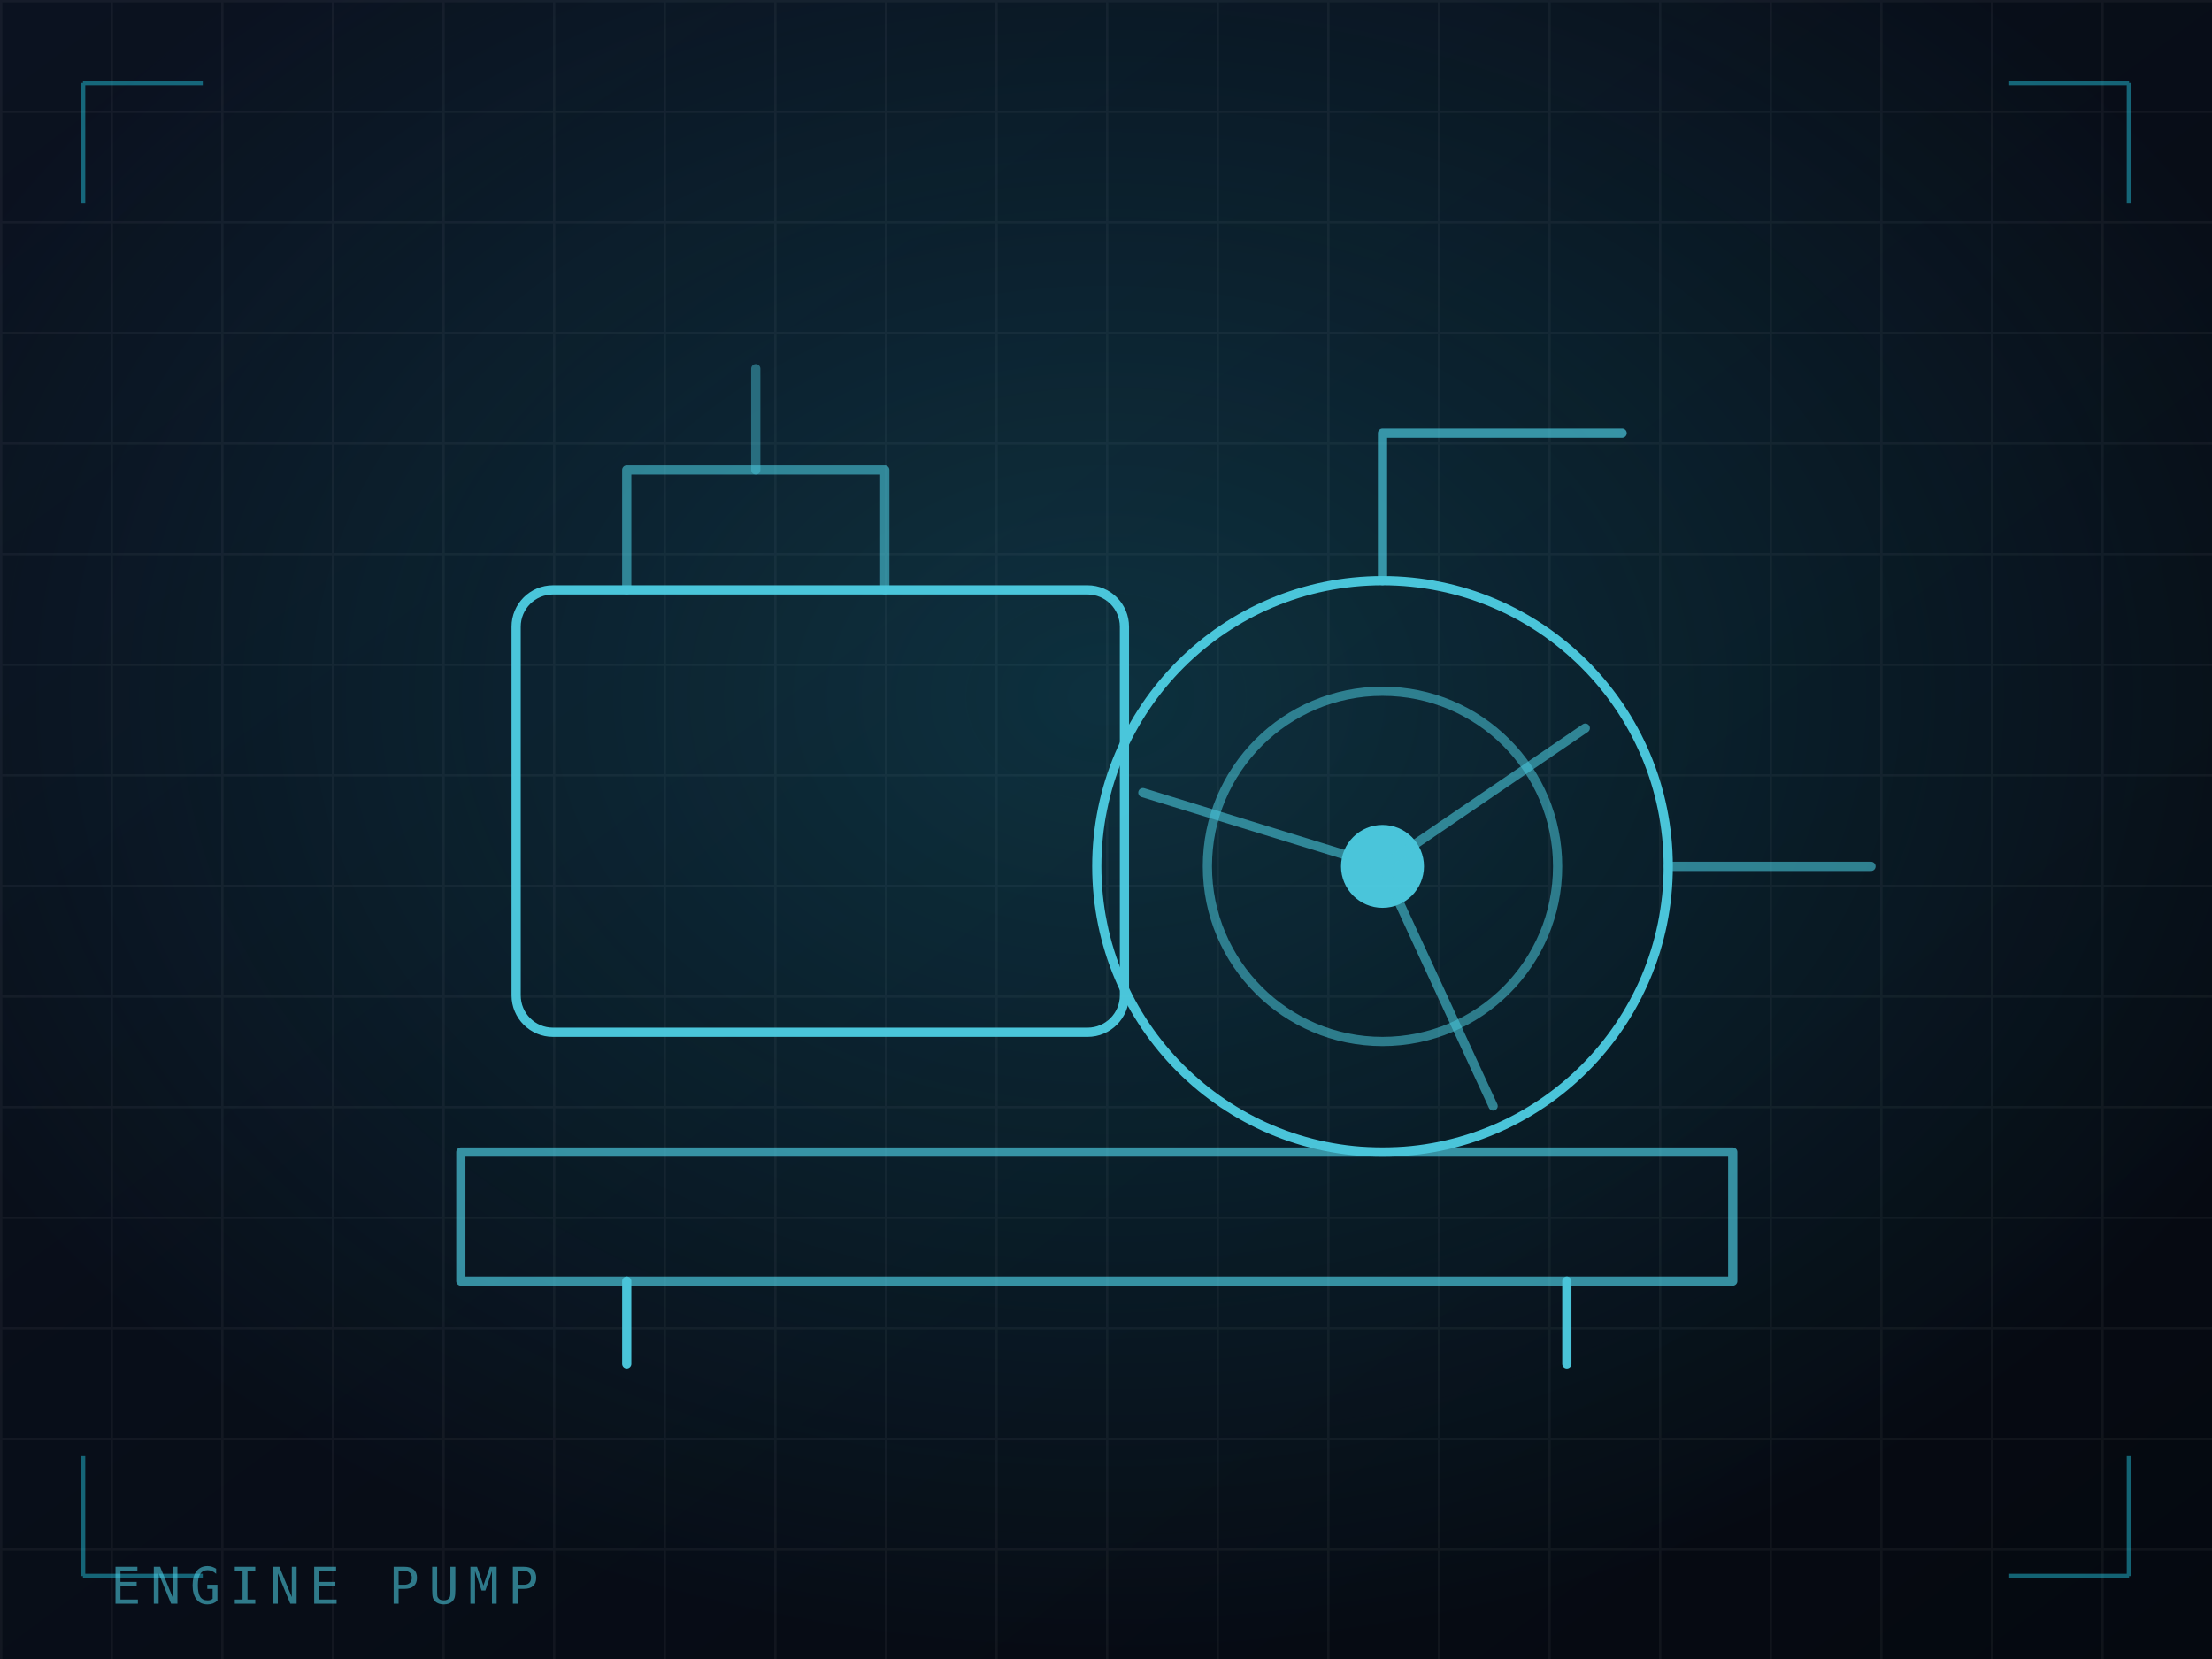
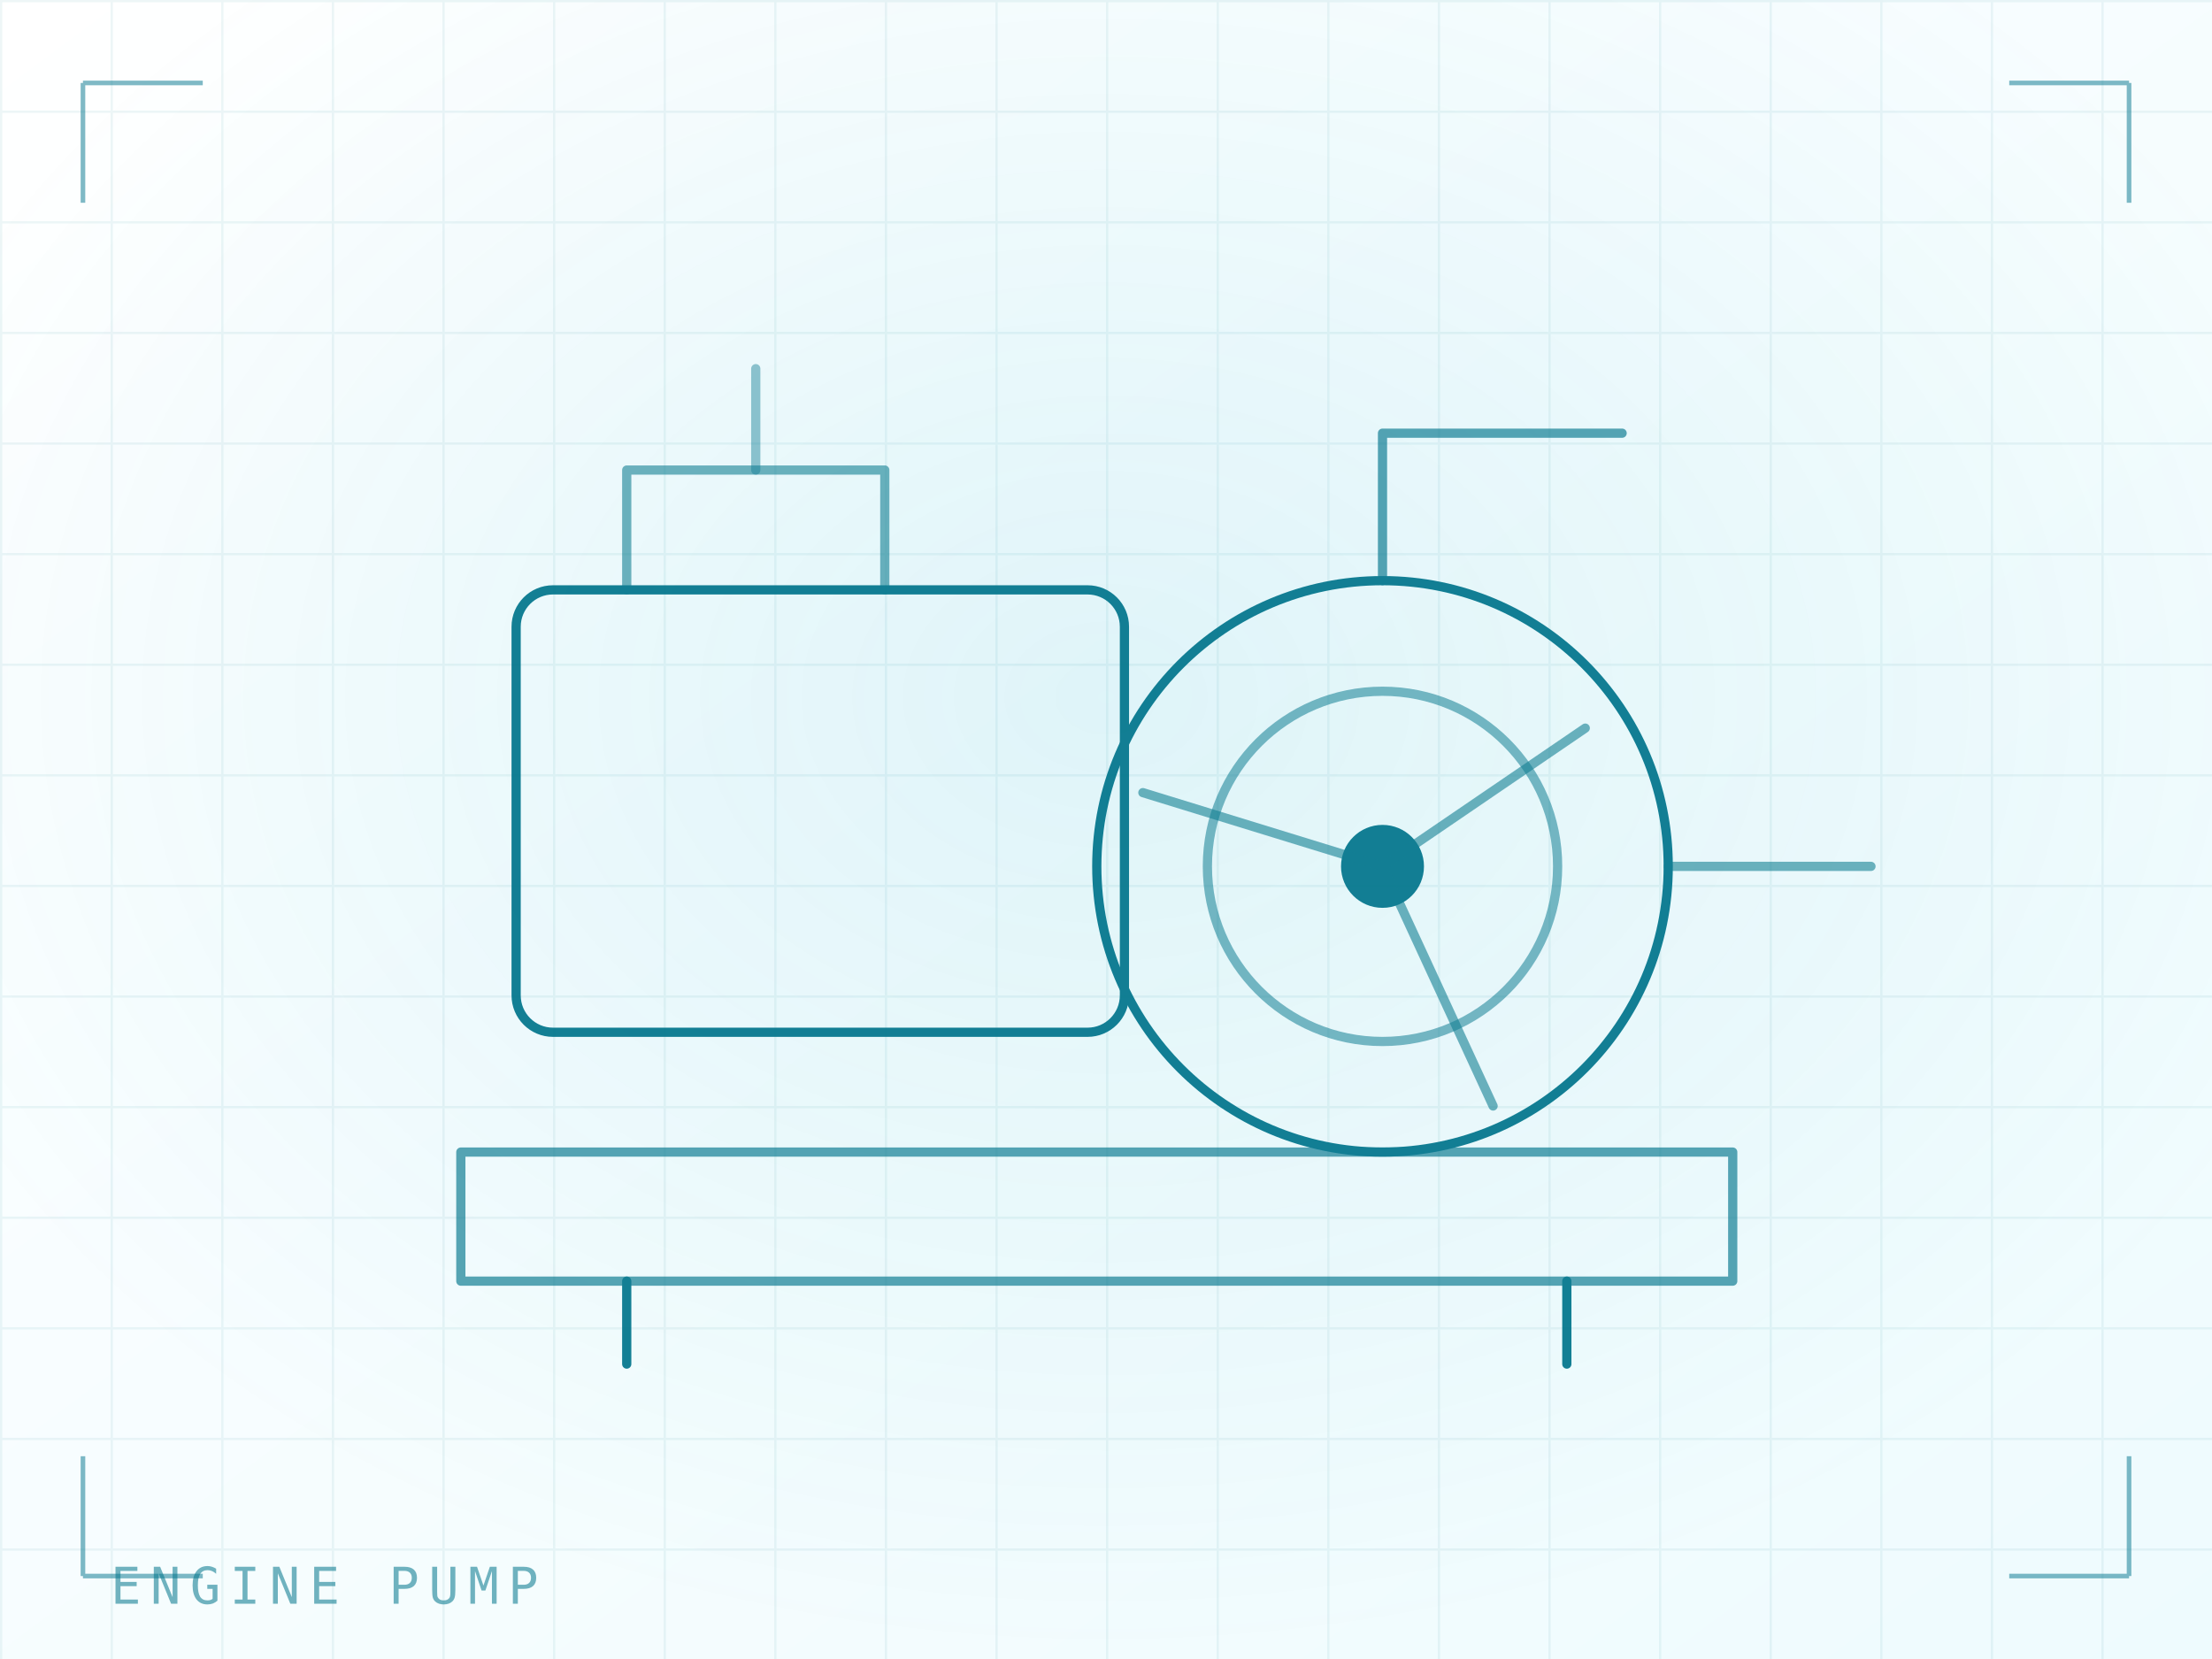
<svg xmlns="http://www.w3.org/2000/svg" viewBox="0 0 480 360" width="480" height="360" role="img" aria-label="ENGINE PUMP">
  <defs>
    <linearGradient id="bg-n2" x1="0" y1="0" x2="1" y2="1">
-       <stop offset="0" stop-color="#0b1220" />
-       <stop offset="1" stop-color="#050910" />
+       <stop offset="0" stop-color="#ffffff" />
+       <stop offset="1" stop-color="#eefbfe" />
    </linearGradient>
    <radialGradient id="glow-n2" cx="50%" cy="42%" r="58%">
-       <stop offset="0" stop-color="#22bcd6" stop-opacity=".2" />
-       <stop offset="1" stop-color="#22bcd6" stop-opacity="0" />
+       <stop offset="0" stop-color="#00a6c0" stop-opacity=".10" />
+       <stop offset="1" stop-color="#00a6c0" stop-opacity="0" />
    </radialGradient>
    <pattern id="grid-n2" width="24" height="24" patternUnits="userSpaceOnUse">
-       <path d="M24 0H0v24" fill="none" stroke="#ffffff" stroke-opacity=".045" stroke-width="1" />
+       <path d="M24 0H0v24" fill="none" stroke="#00748b" stroke-opacity=".07" stroke-width="1" />
    </pattern>
  </defs>
  <rect width="480" height="360" fill="url(#bg-n2)" />
  <rect width="480" height="360" fill="url(#grid-n2)" />
  <rect width="480" height="360" fill="url(#glow-n2)" />
-   <g fill="none" stroke="#4fd3e8" stroke-width="2" stroke-linecap="round" stroke-linejoin="round" opacity=".92">
+   <g fill="none" stroke="#00748b" stroke-width="2" stroke-linecap="round" stroke-linejoin="round" opacity=".92">
    <rect x="112" y="128" width="132" height="96" rx="8" />
    <path d="M136 128v-26h56v26" opacity=".6" />
    <path d="M164 102V80" opacity=".45" />
    <circle cx="300" cy="188" r="62" />
    <circle cx="300" cy="188" r="38" opacity=".55" />
-     <circle cx="300" cy="188" r="9" fill="#4fd3e8" stroke="none" />
+     <circle cx="300" cy="188" r="9" fill="#00748b" stroke="none" />
    <path d="M300 188l44-30M300 188l24 52M300 188l-52-16" opacity=".6" />
    <path d="M300 126v-32h52" opacity=".7" />
    <path d="M362 188h44" opacity=".6" />
    <path d="M100 250h276v28H100z" opacity=".7" />
    <path d="M136 278v18M340 278v18" />
  </g>
-   <g fill="none" stroke="#22bcd6" stroke-width="1" opacity=".5">
+   <g fill="none" stroke="#00748b" stroke-width="1" opacity=".5">
    <path d="M18 18h26M18 18v26M462 18h-26M462 18v26M18 342h26M18 342v-26M462 342h-26M462 342v-26" />
  </g>
-   <text x="24" y="348" fill="#4fd3e8" fill-opacity=".55" font-family="ui-monospace, monospace" font-size="11" letter-spacing="2">ENGINE PUMP</text>
+   <text x="24" y="348" fill="#00748b" fill-opacity=".55" font-family="ui-monospace, monospace" font-size="11" letter-spacing="2">ENGINE PUMP</text>
</svg>
